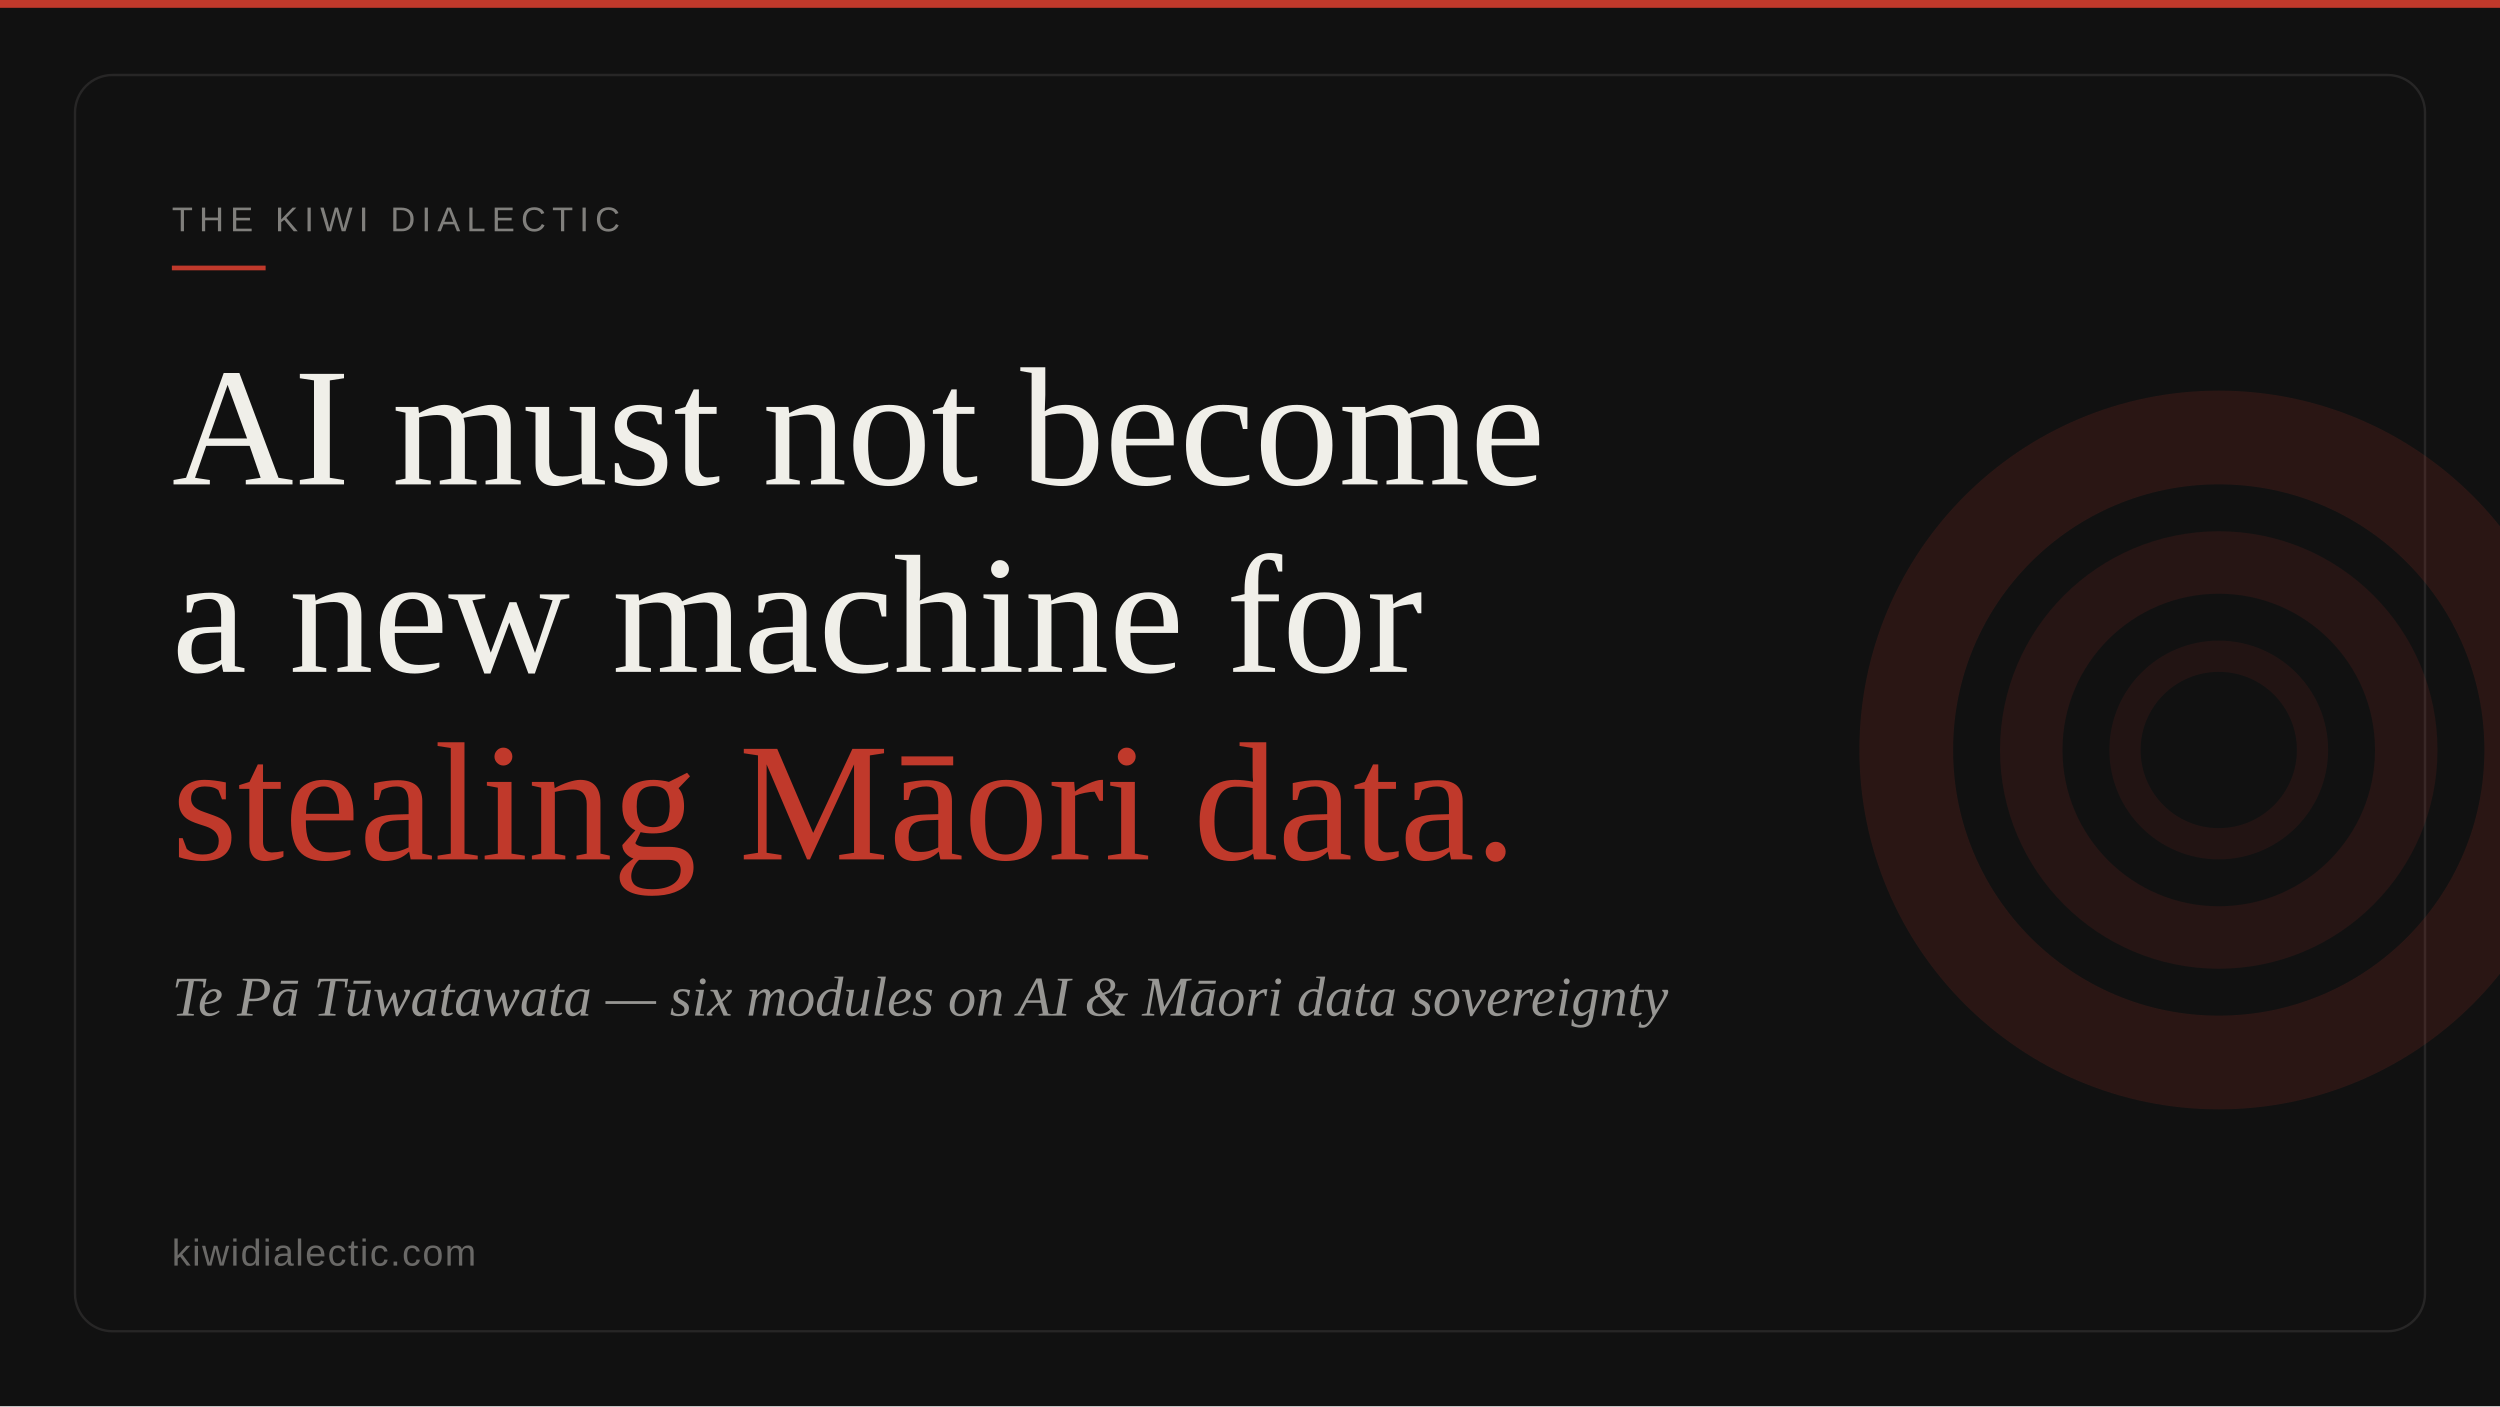
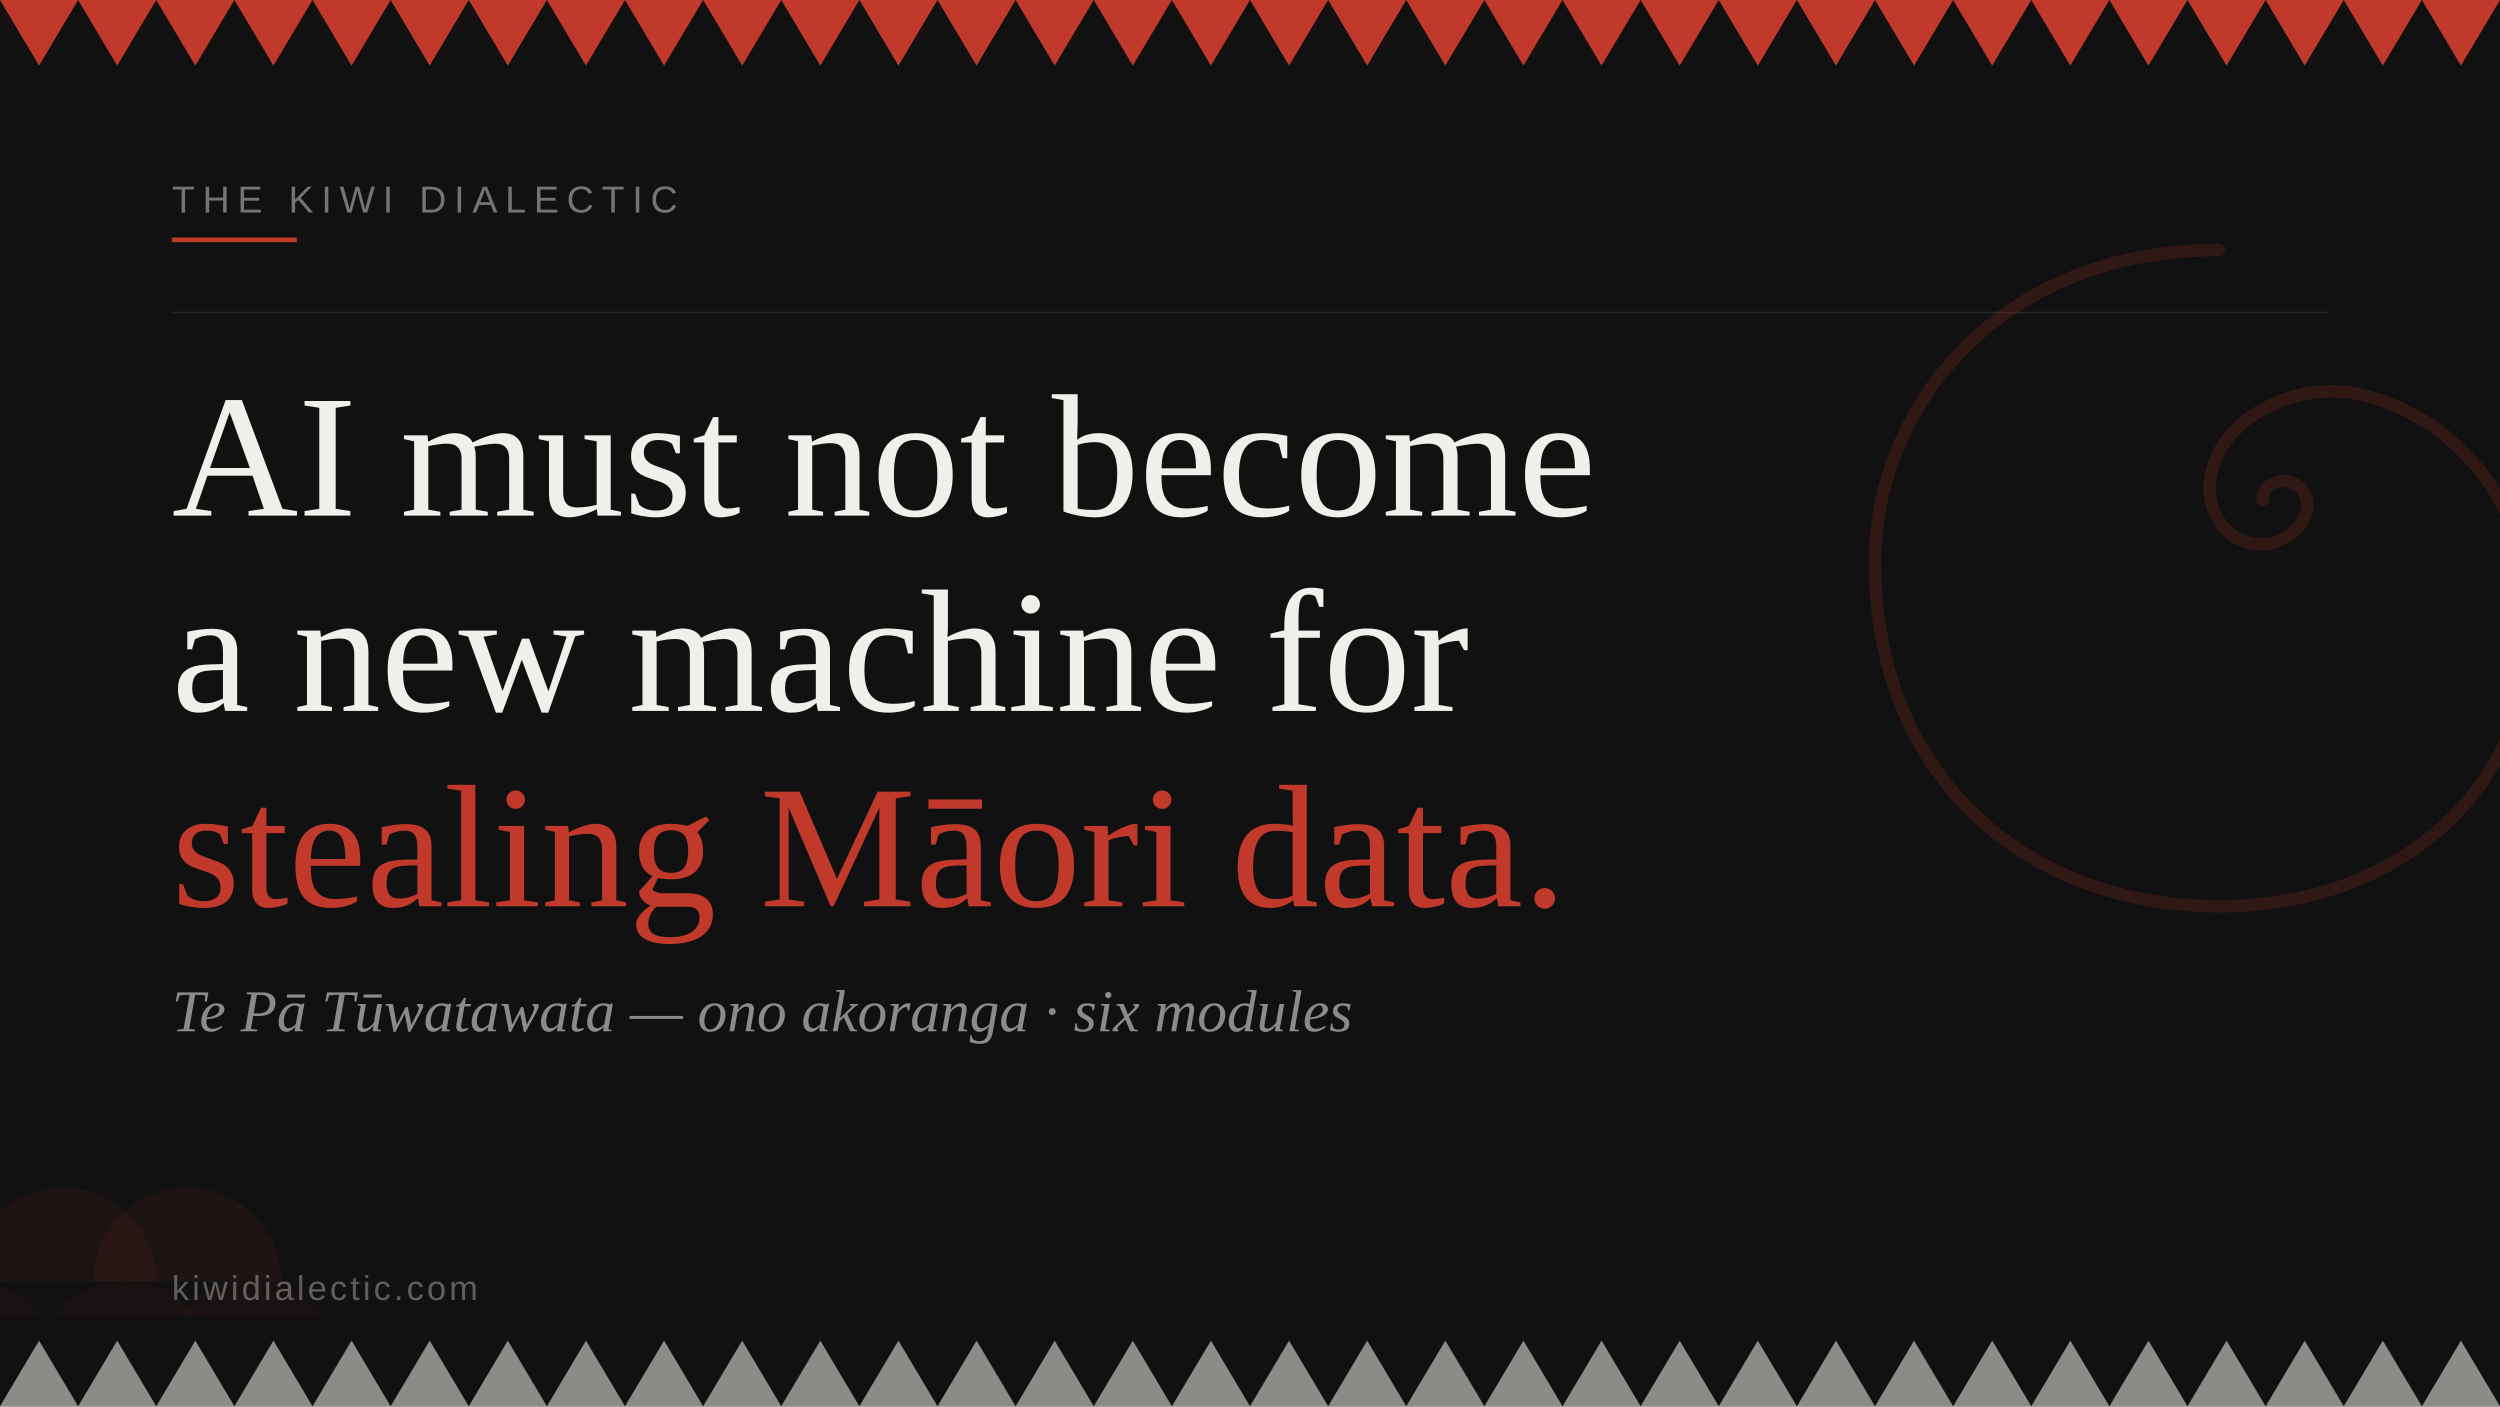
<svg xmlns="http://www.w3.org/2000/svg" width="1600" height="900" viewBox="0 0 1600 900">
  <rect width="1600" height="900" fill="#111111" />
-   <rect x="0" y="0" width="1600" height="5" fill="#c0392b" />
-   <rect x="48" y="48" width="1504" height="804" rx="24" fill="none" stroke="#f0efe9" stroke-opacity="0.1" stroke-width="1.5" />
-   <circle cx="1420" cy="480" r="200" fill="none" stroke="#c0392b" stroke-opacity="0.15" stroke-width="60" />
-   <circle cx="1420" cy="480" r="120" fill="none" stroke="#c0392b" stroke-opacity="0.12" stroke-width="40" />
-   <circle cx="1420" cy="480" r="60" fill="none" stroke="#c0392b" stroke-opacity="0.1" stroke-width="20" />
-   <text x="110" y="148" font-family="Arial, Helvetica, sans-serif" font-size="22" letter-spacing="4" fill="#f0efe9" fill-opacity="0.5" text-transform="uppercase">THE KIWI DIALECTIC</text>
-   <rect x="110" y="170" width="60" height="3" fill="#c0392b" />
-   <text x="110" y="310" font-family="Georgia, 'Times New Roman', serif" font-size="108" fill="#f0efe9" font-weight="normal">AI must not become</text>
-   <text x="110" y="430" font-family="Georgia, 'Times New Roman', serif" font-size="108" fill="#f0efe9" font-weight="normal">a new machine for</text>
-   <text x="110" y="550" font-family="Georgia, 'Times New Roman', serif" font-size="108" fill="#c0392b" font-weight="normal">stealing Māori data.</text>
-   <text x="110" y="650" font-family="Georgia, 'Times New Roman', serif" font-size="36" fill="#f0efe9" fill-opacity="0.6" font-style="italic">Te Pā Tūwatawata — six modules on AI &amp; Māori data sovereignty</text>
-   <text x="110" y="810" font-family="Arial, Helvetica, sans-serif" font-size="24" letter-spacing="1" fill="#f0efe9" fill-opacity="0.4">kiwidialectic.com</text>
+   <rect x="0" y="0" width="1600" height="52" fill="#111111" />
+   <polygon points="0,0    50,0   25,42" fill="#c0392b" />
+   <polygon points="50,0  100,0   75,42" fill="#c0392b" />
+   <polygon points="100,0 150,0  125,42" fill="#c0392b" />
+   <polygon points="150,0 200,0  175,42" fill="#c0392b" />
+   <polygon points="200,0 250,0  225,42" fill="#c0392b" />
+   <polygon points="250,0 300,0  275,42" fill="#c0392b" />
+   <polygon points="300,0 350,0  325,42" fill="#c0392b" />
+   <polygon points="350,0 400,0  375,42" fill="#c0392b" />
+   <polygon points="400,0 450,0  425,42" fill="#c0392b" />
+   <polygon points="450,0 500,0  475,42" fill="#c0392b" />
+   <polygon points="500,0 550,0  525,42" fill="#c0392b" />
+   <polygon points="550,0 600,0  575,42" fill="#c0392b" />
+   <polygon points="600,0 650,0  625,42" fill="#c0392b" />
+   <polygon points="650,0 700,0  675,42" fill="#c0392b" />
+   <polygon points="700,0 750,0  725,42" fill="#c0392b" />
+   <polygon points="750,0 800,0  775,42" fill="#c0392b" />
+   <polygon points="800,0 850,0  825,42" fill="#c0392b" />
+   <polygon points="850,0 900,0  875,42" fill="#c0392b" />
+   <polygon points="900,0 950,0  925,42" fill="#c0392b" />
+   <polygon points="950,0 1000,0  975,42" fill="#c0392b" />
+   <polygon points="1000,0 1050,0 1025,42" fill="#c0392b" />
+   <polygon points="1050,0 1100,0 1075,42" fill="#c0392b" />
+   <polygon points="1100,0 1150,0 1125,42" fill="#c0392b" />
+   <polygon points="1150,0 1200,0 1175,42" fill="#c0392b" />
+   <polygon points="1200,0 1250,0 1225,42" fill="#c0392b" />
+   <polygon points="1250,0 1300,0 1275,42" fill="#c0392b" />
+   <polygon points="1300,0 1350,0 1325,42" fill="#c0392b" />
+   <polygon points="1350,0 1400,0 1375,42" fill="#c0392b" />
+   <polygon points="1400,0 1450,0 1425,42" fill="#c0392b" />
+   <polygon points="1450,0 1500,0 1475,42" fill="#c0392b" />
+   <polygon points="1500,0 1550,0 1525,42" fill="#c0392b" />
+   <polygon points="1550,0 1600,0 1575,42" fill="#c0392b" />
+   <line x1="110" y1="200" x2="1490" y2="200" stroke="#f0efe9" stroke-width="1" stroke-opacity="0.1" />
+   <path d="M1420 160            C1280 160 1200 260 1200 360            C1200 500 1300 580 1420 580            C1540 580 1620 500 1620 400            C1620 320 1568 264 1508 252            C1468 244 1424 268 1416 300            C1408 328 1428 352 1452 348            C1472 344 1484 324 1472 312            C1464 304 1448 308 1448 320" fill="none" stroke="#c0392b" stroke-width="8" stroke-linecap="round" stroke-opacity="0.18" />
+   <path d="M-20,820  A60,60 0 0,1 100,820" fill="#c0392b" fill-opacity="0.07" />
+   <path d="M60,820   A60,60 0 0,1 180,820" fill="#c0392b" fill-opacity="0.07" />
+   <path d="M-80,880  A60,60 0 0,1 40,880" fill="#c0392b" fill-opacity="0.05" />
+   <path d="M20,880   A60,60 0 0,1 140,880" fill="#c0392b" fill-opacity="0.05" />
+   <path d="M100,880  A60,60 0 0,1 220,880" fill="#c0392b" fill-opacity="0.05" />
+   <text x="110" y="136" font-family="Arial, Helvetica, sans-serif" font-size="24" letter-spacing="5" fill="#f0efe9" fill-opacity="0.45">THE KIWI DIALECTIC</text>
+   <rect x="110" y="152" width="80" height="3" fill="#c0392b" />
+   <text x="110" y="330" font-family="Georgia, 'Times New Roman', serif" font-size="112" fill="#f0efe9">AI must not become</text>
+   <text x="110" y="455" font-family="Georgia, 'Times New Roman', serif" font-size="112" fill="#f0efe9">a new machine for</text>
+   <text x="110" y="580" font-family="Georgia, 'Times New Roman', serif" font-size="112" fill="#c0392b">stealing Māori data.</text>
+   <text x="110" y="660" font-family="Georgia, 'Times New Roman', serif" font-size="38" fill="#f0efe9" fill-opacity="0.55" font-style="italic">Te Pā Tūwatawata — ono akoranga · six modules</text>
+   <rect x="0" y="842" width="1600" height="58" fill="#111111" />
+   <polygon points="0,900    50,900   25,858" fill="#f0efe9" fill-opacity="0.55" />
+   <polygon points="50,900  100,900   75,858" fill="#f0efe9" fill-opacity="0.55" />
+   <polygon points="100,900 150,900  125,858" fill="#f0efe9" fill-opacity="0.55" />
+   <polygon points="150,900 200,900  175,858" fill="#f0efe9" fill-opacity="0.55" />
+   <polygon points="200,900 250,900  225,858" fill="#f0efe9" fill-opacity="0.55" />
+   <polygon points="250,900 300,900  275,858" fill="#f0efe9" fill-opacity="0.55" />
+   <polygon points="300,900 350,900  325,858" fill="#f0efe9" fill-opacity="0.55" />
+   <polygon points="350,900 400,900  375,858" fill="#f0efe9" fill-opacity="0.55" />
+   <polygon points="400,900 450,900  425,858" fill="#f0efe9" fill-opacity="0.55" />
+   <polygon points="450,900 500,900  475,858" fill="#f0efe9" fill-opacity="0.55" />
+   <polygon points="500,900 550,900  525,858" fill="#f0efe9" fill-opacity="0.55" />
+   <polygon points="550,900 600,900  575,858" fill="#f0efe9" fill-opacity="0.55" />
+   <polygon points="600,900 650,900  625,858" fill="#f0efe9" fill-opacity="0.55" />
+   <polygon points="650,900 700,900  675,858" fill="#f0efe9" fill-opacity="0.55" />
+   <polygon points="700,900 750,900  725,858" fill="#f0efe9" fill-opacity="0.55" />
+   <polygon points="750,900 800,900  775,858" fill="#f0efe9" fill-opacity="0.55" />
+   <polygon points="800,900 850,900  825,858" fill="#f0efe9" fill-opacity="0.55" />
+   <polygon points="850,900 900,900  875,858" fill="#f0efe9" fill-opacity="0.55" />
+   <polygon points="900,900 950,900  925,858" fill="#f0efe9" fill-opacity="0.55" />
+   <polygon points="950,900 1000,900  975,858" fill="#f0efe9" fill-opacity="0.55" />
+   <polygon points="1000,900 1050,900 1025,858" fill="#f0efe9" fill-opacity="0.55" />
+   <polygon points="1050,900 1100,900 1075,858" fill="#f0efe9" fill-opacity="0.55" />
+   <polygon points="1100,900 1150,900 1125,858" fill="#f0efe9" fill-opacity="0.55" />
+   <polygon points="1150,900 1200,900 1175,858" fill="#f0efe9" fill-opacity="0.55" />
+   <polygon points="1200,900 1250,900 1225,858" fill="#f0efe9" fill-opacity="0.55" />
+   <polygon points="1250,900 1300,900 1275,858" fill="#f0efe9" fill-opacity="0.55" />
+   <polygon points="1300,900 1350,900 1325,858" fill="#f0efe9" fill-opacity="0.55" />
+   <polygon points="1350,900 1400,900 1375,858" fill="#f0efe9" fill-opacity="0.55" />
+   <polygon points="1400,900 1450,900 1425,858" fill="#f0efe9" fill-opacity="0.55" />
+   <polygon points="1450,900 1500,900 1475,858" fill="#f0efe9" fill-opacity="0.55" />
+   <polygon points="1500,900 1550,900 1525,858" fill="#f0efe9" fill-opacity="0.55" />
+   <polygon points="1550,900 1600,900 1575,858" fill="#f0efe9" fill-opacity="0.55" />
+   <text x="110" y="832" font-family="Arial, Helvetica, sans-serif" font-size="22" letter-spacing="2" fill="#f0efe9" fill-opacity="0.35">kiwidialectic.com</text>
</svg>
